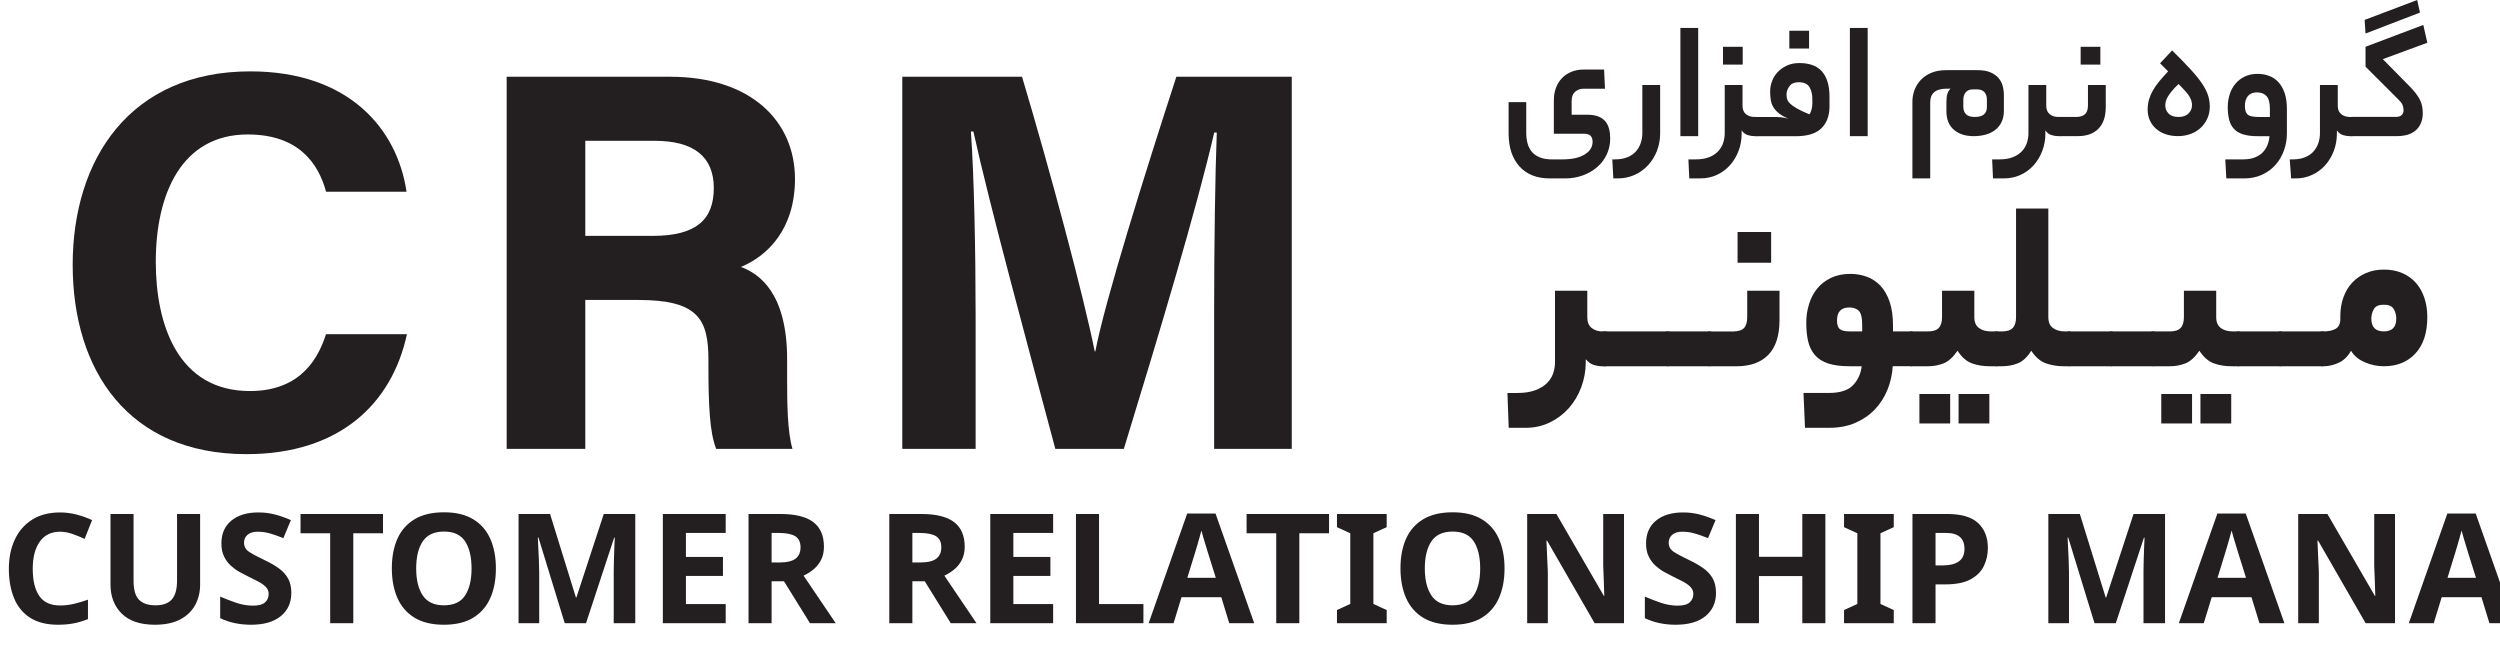
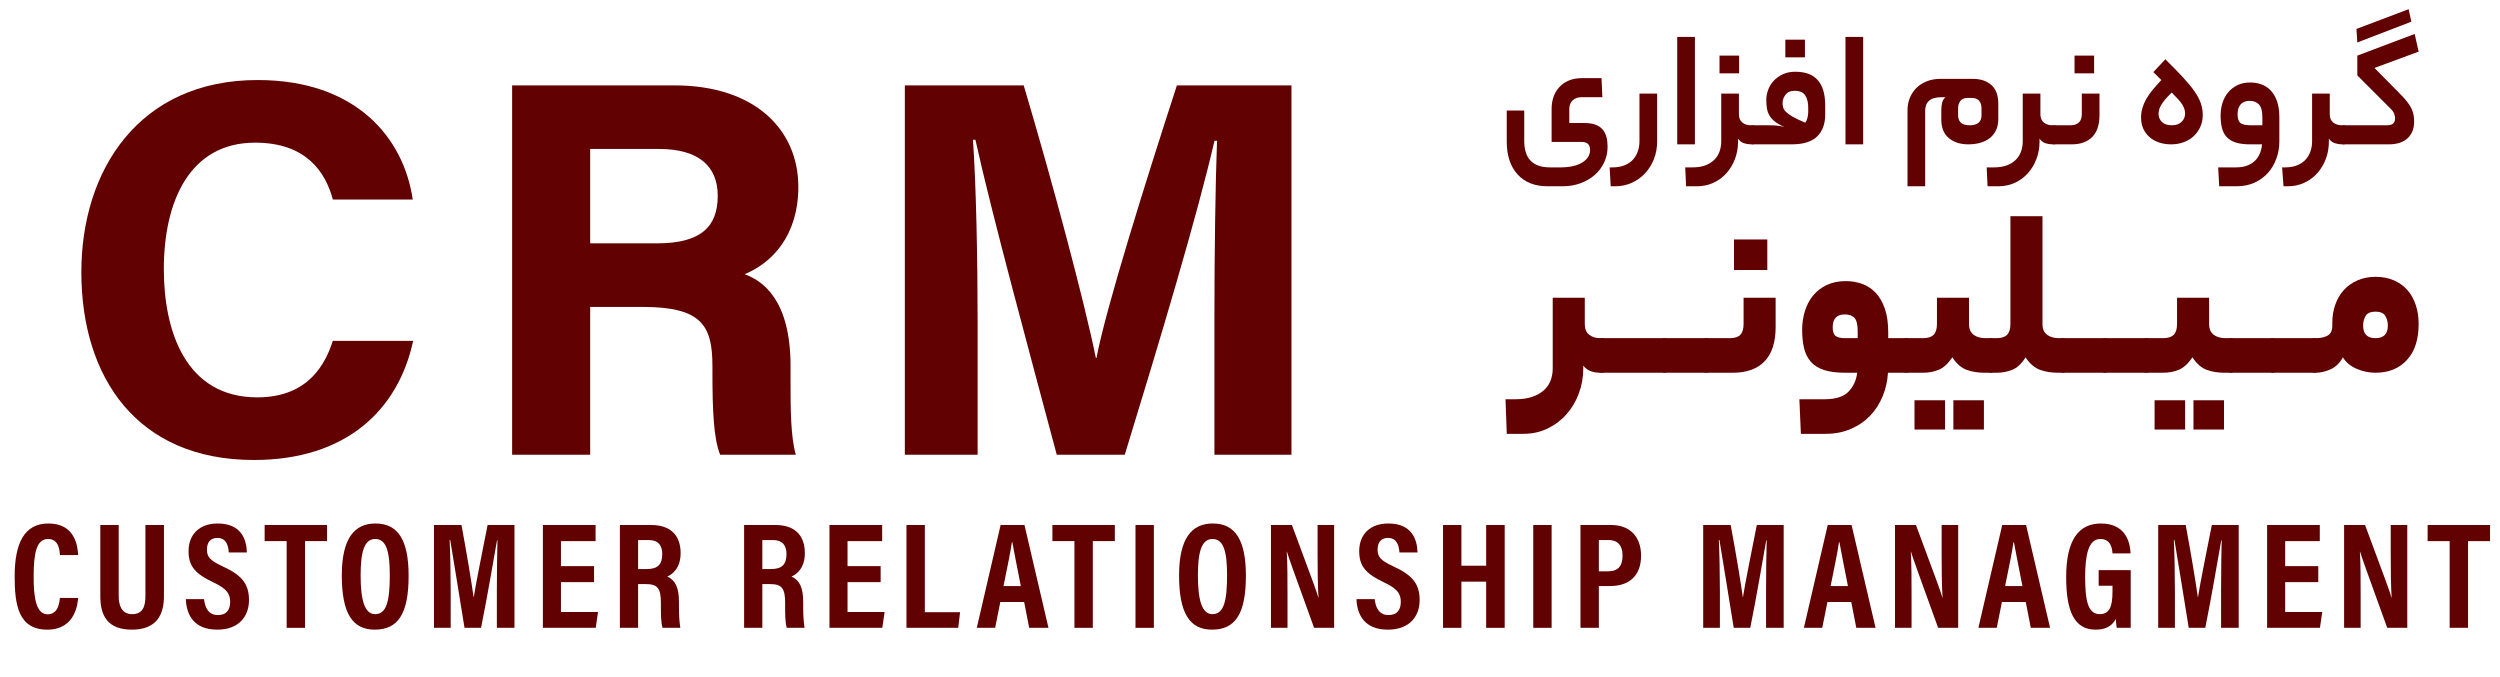
- <svg xmlns="http://www.w3.org/2000/svg" id="Layer_2" data-name="Layer 2" viewBox="0 0 1080 285.68">
+ <svg xmlns="http://www.w3.org/2000/svg" xmlns:xlink="http://www.w3.org/1999/xlink" version="1.1" viewBox="-4.00 393.16 1088.00 294.55">
  <defs>
-     <style>
-       .cls-1, .cls-2 {
-         fill: #231f20;
-       }
- 
-       .cls-2 {
-         font-family: AcuminConcept-CondBold, 'Acumin Variable Concept';
-         font-size: 66.1px;
-         font-variation-settings: 'wght' 700, 'wdth' 67, 'slnt' 0;
-         font-weight: 700;
-       }
-     </style>
+     <clipPath id="clip_1">
+       <path transform="matrix(1,0,0,-1,0,1080)" d="M0 1080H1080V0H0Z" />
+     </clipPath>
+     <path id="font_2_16" d="M.334 .197C.331 .171 .325 .089 .253 .089 .174 .089 .161 .209 .161 .337 .161 .492 .18 .585 .256 .585 .331 .585 .332 .502 .334 .479H.454C.451 .533 .437 .687 .258 .687 .1 .687 .036 .558 .036 .339 .036 .157 .058-.012 .251-.012 .438-.012 .451 .163 .454 .197H.334Z" />
+     <path id="font_2_15" d="M.053 .677V.208C.053 .081 .1-.012 .261-.012 .424-.012 .472 .087 .472 .208V.677H.35V.21C.35 .145 .335 .09 .263 .09 .188 .09 .174 .156 .174 .211V.677H.053Z" />
+     <path id="font_2_14" d="M.022 .189C.026 .088 .073-.012 .229-.012 .372-.012 .438 .076 .438 .183 .438 .296 .383 .35 .262 .406 .183 .443 .161 .466 .161 .515 .161 .561 .182 .592 .23 .592 .292 .592 .302 .535 .305 .496H.424C.422 .584 .385 .687 .232 .687 .11 .687 .04 .613 .04 .505 .04 .404 .086 .355 .202 .3 .287 .26 .314 .227 .314 .172 .314 .121 .292 .084 .233 .084 .171 .084 .148 .133 .142 .189H.022Z" />
+     <path id="font_2_13" d="M.15 .571V0H.271V.571H.416V.677H.005V.571H.15Z" />
+     <path id="font_2_12" d="M.258 .687C.119 .687 .036 .589 .036 .345 .036 .094 .107-.012 .253-.012 .409-.012 .476 .096 .476 .343 .476 .578 .406 .687 .258 .687M.256 .585C.329 .585 .352 .503 .352 .346 .352 .178 .331 .09 .256 .09 .185 .09 .16 .185 .16 .346 .16 .497 .183 .585 .256 .585Z" />
+     <path id="font_2_11" d="M.475 0H.591V.677H.414C.379 .498 .337 .294 .323 .202H.322C.308 .301 .277 .49 .242 .677H.061V0H.171V.24C.171 .357 .168 .499 .164 .578H.168C.19 .447 .229 .204 .262 0H.371C.415 .219 .453 .447 .476 .576H.479C.477 .499 .475 .367 .475 .252V0Z" />
+     <path id="font_2_10" d="M.396 .406H.178V.571H.406V.677H.059V0H.407L.422 .104H.178V.301H.396V.406Z" />
+     <path id="font_2_9" d="M.231 .288C.308 .288 .329 .258 .329 .167V.143C.329 .085 .33 .031 .34 0H.457C.452 .036 .448 .065 .448 .142V.169C.448 .269 .423 .313 .371 .338 .406 .352 .459 .394 .459 .492 .459 .612 .389 .677 .266 .677H.059V0H.179V.288H.231M.179 .387V.578H.248C.31 .578 .338 .545 .338 .486 .338 .418 .309 .387 .236 .387H.179Z" />
+     <path id="font_2_8" d="" />
+     <path id="font_2_7" d="M.059 0H.4L.412 .103H.18V.677H.059V0Z" />
+     <path id="font_2_6" d="M.317 .17 .35 0H.477L.319 .677H.162C.162 .677 .005 0 .005-0H.126L.16 .17H.317M.181 .275C.206 .4 .228 .502 .236 .564H.239C.25 .5 .27 .405 .295 .275H.181Z" />
+     <path id="font_2_5" d="M.059 .677V0H.18V.677H.059Z" />
+     <path id="font_2_4" d="M.168 0V.197C.168 .319 .168 .418 .163 .502H.164C.173 .471 .198 .399 .343 0H.475V.677H.366V.49C.366 .379 .367 .279 .372 .198H.371C.363 .231 .336 .303 .197 .677H.059V0H.168Z" />
+     <path id="font_2_3" d="M.059 0H.18V.304H.343V0H.465V.677H.343V.409H.18V.677H.059V0Z" />
+     <path id="font_2_2" d="M.059 0H.18V.275H.253C.382 .275 .458 .345 .458 .475 .458 .61 .374 .677 .262 .677H.059V0M.18 .578H.246C.301 .578 .336 .545 .336 .477 .336 .406 .307 .372 .239 .372H.18V.578Z" />
+     <path id="font_2_1" d="M.461 .38H.25V.277H.341V.239C.341 .139 .321 .09 .257 .09 .18 .09 .161 .177 .161 .334 .161 .481 .183 .585 .261 .585 .333 .585 .339 .517 .341 .49H.46C.458 .53 .448 .687 .265 .687 .12 .687 .036 .581 .036 .334 .036 .114 .087-.012 .229-.012 .286-.012 .333 .004 .363 .058 .364 .036 .366 .021 .369 0H.461C.461 0 .461 .38 .461 .38Z" />
+     <clipPath id="clip_3">
+       <path transform="matrix(1,0,0,-1,0,1080)" d="M0 1080H1080V0H0Z" />
+     </clipPath>
  </defs>
-   <g id="Layer_1-2" data-name="Layer 1">
-     <g>
-       <text class="cls-2" transform="translate(0 269.23)">
-         <tspan x="0" y="0">CUSTOMER RELATIONSHIP MANAGMENT</tspan>
-       </text>
-       <g>
-         <path class="cls-1" d="M675.03,68.85c4.07,0,7.25-.7,9.54-2.11,2.29-1.41,3.43-3.24,3.43-5.5,0-1.06-.28-1.9-.83-2.53-.55-.63-1.53-.94-2.94-.94h-12.97v-14.4c0-1.96.3-3.76.9-5.39.6-1.63,1.47-3.04,2.6-4.22,1.13-1.18,2.5-2.1,4.11-2.75,1.61-.65,3.42-.98,5.43-.98h8.67l.38,8.29h-9.2c-1.46,0-2.69.44-3.69,1.32-1.01.88-1.51,2.2-1.51,3.96v5.96h6.64c1.96,0,3.58.25,4.86.75,1.28.5,2.3,1.21,3.05,2.11.75.9,1.29,1.99,1.62,3.24.33,1.26.49,2.67.49,4.22,0,2.41-.49,4.68-1.47,6.79-.98,2.11-2.35,3.93-4.11,5.47-1.76,1.53-3.83,2.74-6.22,3.62-2.39.88-4.97,1.32-7.73,1.32h-6.56c-5.63,0-10-1.74-13.12-5.2-3.12-3.47-4.68-8.22-4.68-14.25v-13.5h7.62v13.2c0,1.76.2,3.34.6,4.75.4,1.41,1.04,2.61,1.92,3.62.88,1.01,2.04,1.78,3.47,2.34,1.43.55,3.18.83,5.24.83h4.45Z" />
-         <path class="cls-1" d="M696.52,68.85h1.13c2.11,0,3.92-.31,5.43-.94,1.51-.63,2.73-1.47,3.66-2.53.93-1.06,1.62-2.26,2.07-3.62s.68-2.74.68-4.15v-20.89h7.69v20.89c0,2.72-.47,5.25-1.4,7.62-.93,2.36-2.21,4.42-3.85,6.18-1.63,1.76-3.57,3.14-5.81,4.15-2.24,1.01-4.64,1.51-7.2,1.51h-1.96l-.45-8.22Z" />
-         <path class="cls-1" d="M725.93,12.07h7.69v46.75h-7.69V12.07Z" />
-         <path class="cls-1" d="M752.4,57.61c0,2.72-.45,5.25-1.36,7.62-.9,2.36-2.15,4.42-3.73,6.18-1.58,1.76-3.47,3.14-5.66,4.15s-4.56,1.51-7.13,1.51h-4.75l-.38-8.22h3.17c2.26,0,4.19-.31,5.77-.94,1.58-.63,2.88-1.47,3.88-2.53,1-1.06,1.73-2.26,2.19-3.62.45-1.36.68-2.74.68-4.15v-20.89h7.69v8.97c0,1.61.49,2.81,1.47,3.62.98.81,2.22,1.21,3.73,1.21h.83c1.11,0,1.66,1.33,1.66,4,0,2.86-.55,4.3-1.66,4.3h-.83c-1.01,0-2.01-.16-3.02-.49s-1.86-.99-2.56-2v1.28ZM752.85,27.9h-8.52v-7.69h8.52v7.69Z" />
-         <path class="cls-1" d="M765.6,50.52c.8,0,1.51.01,2.11.04.6.03,1.17.06,1.7.11s1.04.13,1.55.23c.5.1,1.06.22,1.66.38-1.76-.75-3.16-1.55-4.19-2.37-1.03-.83-1.82-1.72-2.38-2.68-.55-.95-.92-2-1.09-3.13-.18-1.13-.26-2.38-.26-3.73s.26-2.76.79-4.22,1.32-2.76,2.38-3.92c1.06-1.15,2.37-2.11,3.96-2.86,1.58-.75,3.41-1.13,5.47-1.13s3.73.25,5.32.76c1.58.5,2.95,1.33,4.11,2.49,1.16,1.16,2.05,2.68,2.68,4.56s.94,4.21.94,6.98v3.85c0,4.07-1.17,7.25-3.51,9.54-2.34,2.29-6.02,3.43-11.05,3.43h-16.97c-.65,0-1.09-.34-1.32-1.02-.23-.68-.34-1.67-.34-2.98,0-1.46.11-2.54.34-3.24.23-.7.67-1.06,1.32-1.06h6.79ZM776.98,35.52c-1.76,0-3.07.57-3.92,1.7-.86,1.13-1.28,2.33-1.28,3.58,0,.71.09,1.37.26,2,.18.63.59,1.27,1.24,1.92.65.65,1.63,1.36,2.94,2.11,1.31.76,3.12,1.61,5.43,2.56.4-.5.72-1.19.94-2.07.23-.88.34-1.75.34-2.6v-1.96c0-2.11-.43-3.85-1.28-5.2-.86-1.36-2.41-2.04-4.68-2.04ZM781.51,20.96h-8.52v-7.69h8.52v7.69Z" />
-         <path class="cls-1" d="M799.15,12.07h7.69v46.75h-7.69V12.07Z" />
-         <path class="cls-1" d="M852.61,58.82c-3.52,0-6.36-.92-8.52-2.75-2.16-1.83-3.24-4.51-3.24-8.03v-3.85c0-1.41.12-2.59.38-3.54.25-.95.73-1.73,1.43-2.34h-1.73c-2.41,0-4.2.5-5.35,1.51-1.16,1.01-1.73,2.46-1.73,4.37v32.88h-7.69v-33.18c0-1.76.31-3.46.94-5.09.63-1.63,1.55-3.08,2.75-4.34,1.21-1.26,2.71-2.26,4.53-3.02,1.81-.75,3.92-1.13,6.33-1.13h13.65c2.11,0,3.88.29,5.32.87,1.43.58,2.6,1.36,3.51,2.34.9.98,1.55,2.12,1.92,3.43s.57,2.69.57,4.15v6.64c0,1.96-.34,3.63-1.02,5.01-.68,1.38-1.61,2.53-2.79,3.43-1.18.9-2.56,1.57-4.15,2-1.58.43-3.28.64-5.09.64ZM853.22,50.52c1.76,0,3.05-.38,3.88-1.13.83-.75,1.24-1.78,1.24-3.09v-3.24c0-1.31-.34-2.37-1.02-3.2-.68-.83-1.8-1.25-3.36-1.25h-1.58c-1.46,0-2.53.43-3.2,1.28-.68.86-1.02,1.94-1.02,3.24v3.02c0,1.36.39,2.43,1.17,3.21.78.78,2.07,1.17,3.88,1.17Z" />
-         <path class="cls-1" d="M883.61,57.61c0,2.72-.45,5.25-1.36,7.62-.9,2.36-2.15,4.42-3.73,6.18-1.58,1.76-3.47,3.14-5.66,4.15s-4.56,1.51-7.13,1.51h-4.75l-.38-8.22h3.17c2.26,0,4.19-.31,5.77-.94,1.58-.63,2.88-1.47,3.88-2.53,1-1.06,1.73-2.26,2.19-3.62.45-1.36.68-2.74.68-4.15v-20.89h7.69v8.97c0,1.61.49,2.81,1.47,3.62.98.81,2.22,1.21,3.73,1.21h.83c1.11,0,1.66,1.33,1.66,4,0,2.86-.55,4.3-1.66,4.3h-.83c-1.01,0-2.01-.16-3.02-.49s-1.86-.99-2.56-2v1.28Z" />
-         <path class="cls-1" d="M896.95,50.52c3.37,0,5.05-1.63,5.05-4.9v-8.9h7.69v9.43c0,4.17-1.06,7.33-3.17,9.46-2.11,2.14-5.08,3.2-8.9,3.2h-7.62c-.65,0-1.09-.34-1.32-1.02-.23-.68-.34-1.67-.34-2.98,0-1.46.11-2.54.34-3.24.23-.7.67-1.06,1.32-1.06h6.94ZM907.36,27.9h-8.52v-7.69h8.52v7.69Z" />
-         <path class="cls-1" d="M927.79,47.2c0-1.46.19-2.84.57-4.15.38-1.31.93-2.61,1.66-3.92.73-1.31,1.65-2.63,2.75-3.96,1.11-1.33,2.39-2.78,3.85-4.34l-3.47-3.47,5.2-5.58c3.12,3.07,5.72,5.73,7.8,7.99,2.09,2.26,3.76,4.31,5.01,6.14,1.26,1.84,2.15,3.56,2.68,5.17.53,1.61.79,3.27.79,4.98,0,1.86-.35,3.57-1.06,5.13-.71,1.56-1.66,2.9-2.87,4.03-1.21,1.13-2.65,2.01-4.34,2.64-1.69.63-3.51.94-5.47.94s-3.75-.28-5.35-.83c-1.61-.55-2.99-1.34-4.15-2.37s-2.05-2.25-2.68-3.66c-.63-1.41-.94-2.99-.94-4.75ZM946.95,45.47c0-.6-.08-1.19-.23-1.77-.15-.58-.43-1.22-.83-1.92-.4-.7-.99-1.5-1.77-2.37-.78-.88-1.77-1.92-2.98-3.13-1.26,1.2-2.26,2.27-3.02,3.2-.75.93-1.33,1.76-1.73,2.49-.4.73-.67,1.38-.79,1.96-.13.58-.19,1.14-.19,1.7,0,1.31.48,2.45,1.43,3.43.95.98,2.39,1.47,4.3,1.47s3.29-.5,4.3-1.51c1.01-1,1.51-2.19,1.51-3.54Z" />
-         <path class="cls-1" d="M969.04,68.85c1.91,0,3.56-.26,4.94-.79,1.38-.53,2.53-1.25,3.43-2.15s1.61-1.97,2.11-3.2c.5-1.23.8-2.53.9-3.88h-5.13c-2.61,0-4.75-.28-6.41-.83-1.66-.55-2.97-1.37-3.92-2.45-.96-1.08-1.62-2.4-2-3.96-.38-1.56-.57-3.32-.57-5.28s.28-3.81.83-5.54c.55-1.74,1.37-3.25,2.45-4.56,1.08-1.31,2.42-2.35,4.03-3.13,1.61-.78,3.47-1.17,5.58-1.17,1.71,0,3.33.28,4.86.83,1.53.55,2.88,1.43,4.03,2.64,1.16,1.21,2.07,2.77,2.75,4.68.68,1.91,1.02,4.25,1.02,7.01v10.56c0,2.56-.43,5.03-1.28,7.39-.86,2.36-2.07,4.44-3.66,6.22-1.58,1.78-3.53,3.2-5.84,4.26-2.31,1.06-4.9,1.58-7.77,1.58h-7.62l-.45-8.22h7.69ZM969.8,45.77c0,1.76.39,2.99,1.17,3.7.78.71,2.32,1.06,4.64,1.06h4.98v-3.54c0-2.61-.49-4.45-1.47-5.5s-2.35-1.58-4.11-1.58c-1.66,0-2.94.5-3.85,1.51s-1.36,2.46-1.36,4.37Z" />
-         <path class="cls-1" d="M1009.91,45.7c0,1.61.5,2.81,1.51,3.62,1.01.81,2.26,1.21,3.77,1.21h.83c1.11,0,1.66,1.33,1.66,4,0,2.86-.55,4.3-1.66,4.3h-.83c-1.01,0-2.02-.16-3.05-.49s-1.9-.99-2.6-2v1.28c0,2.72-.45,5.25-1.36,7.62-.9,2.36-2.15,4.42-3.73,6.18-1.58,1.76-3.47,3.14-5.66,4.15s-4.56,1.51-7.13,1.51h-1.89l-.6-8.22h1.21c2.11,0,3.92-.31,5.43-.94,1.51-.63,2.73-1.47,3.66-2.53.93-1.06,1.62-2.26,2.07-3.62s.68-2.74.68-4.15v-20.89h7.69v8.97Z" />
-         <path class="cls-1" d="M1034.72,50.52c1.36,0,2.3-.28,2.83-.83s.79-1.23.79-2.04c0-.76-.14-1.5-.41-2.23-.28-.73-.87-1.52-1.77-2.37l-14.25-14.25v-8.6l24.96-9.43,1.73,7.69-19.23,7.09,11.08,11.24c1.26,1.26,2.29,2.4,3.09,3.43.8,1.03,1.43,2.01,1.89,2.94.45.93.77,1.86.94,2.79.18.93.26,1.9.26,2.9,0,1.76-.29,3.27-.87,4.52-.58,1.26-1.36,2.29-2.34,3.09-.98.81-2.14,1.39-3.47,1.77-1.33.38-2.78.57-4.34.57h-19.61c-.65,0-1.09-.34-1.32-1.02-.23-.68-.34-1.67-.34-2.98,0-1.46.11-2.54.34-3.24.23-.7.67-1.06,1.32-1.06h18.7ZM1021.52,8.6l22.7-8.6,1.21,5.43-23.53,9.05-.38-5.88Z" />
-         <path class="cls-1" d="M685.04,156.46c0,3.74-.64,7.32-1.92,10.77-1.28,3.44-3.08,6.47-5.38,9.07-2.31,2.6-5.05,4.67-8.24,6.21-3.19,1.54-6.68,2.31-10.49,2.31h-7.25l-.55-15.05h4.18c3.08,0,5.66-.38,7.75-1.15,2.09-.77,3.77-1.78,5.05-3.02,1.28-1.25,2.2-2.66,2.75-4.23s.82-3.2.82-4.89v-30.87h13.95v11.43c0,2.12.64,3.68,1.92,4.67,1.28.99,2.84,1.48,4.67,1.48h1.21c1.61,0,2.42,2.42,2.42,7.25,0,5.2-.81,7.8-2.42,7.8h-1.21c-1.25,0-2.51-.2-3.79-.6-1.28-.4-2.44-1.23-3.46-2.47v1.32Z" />
-         <path class="cls-1" d="M720.42,143.17c.95,0,1.59.59,1.92,1.76.33,1.17.49,3,.49,5.49,0,2.71-.17,4.69-.49,5.93-.33,1.25-.97,1.87-1.92,1.87h-27.49c-.95,0-1.59-.6-1.92-1.81-.33-1.21-.49-3.02-.49-5.44,0-2.78.17-4.78.49-5.99.33-1.21.97-1.81,1.92-1.81h27.49Z" />
-         <path class="cls-1" d="M738.54,143.17c.95,0,1.59.59,1.92,1.76.33,1.17.49,3,.49,5.49,0,2.71-.17,4.69-.49,5.93-.33,1.25-.97,1.87-1.92,1.87h-18.13c-.95,0-1.59-.6-1.92-1.81-.33-1.21-.49-3.02-.49-5.44,0-2.78.17-4.78.49-5.99.33-1.21.97-1.81,1.92-1.81h18.13Z" />
-         <path class="cls-1" d="M748.87,143.17c2.12,0,3.64-.49,4.56-1.48.92-.99,1.37-2.54,1.37-4.67v-11.43h13.95v12.64c0,6.67-1.59,11.67-4.78,15s-7.82,5-13.9,5h-11.54c-.95,0-1.59-.6-1.92-1.81-.33-1.21-.49-3.02-.49-5.44,0-2.78.17-4.78.49-5.99.33-1.21.97-1.81,1.92-1.81h10.33ZM765.13,113.5h-14.5v-13.29h14.5v13.29Z" />
-         <path class="cls-1" d="M789.96,169.76c4.91,0,8.42-1.12,10.55-3.35,2.12-2.24,3.37-4.96,3.74-8.19h-5.16c-3.81,0-6.92-.4-9.34-1.21-2.42-.81-4.32-2.02-5.71-3.63-1.39-1.61-2.36-3.57-2.91-5.88s-.82-4.96-.82-7.97.4-5.59,1.21-8.19c.8-2.6,1.99-4.85,3.57-6.76,1.57-1.9,3.55-3.42,5.93-4.56,2.38-1.13,5.14-1.7,8.3-1.7,2.49,0,4.85.4,7.09,1.21,2.23.81,4.19,2.09,5.88,3.85,1.68,1.76,3.02,4.06,4.01,6.92.99,2.86,1.48,6.34,1.48,10.44v2.42h7.91c1.61,0,2.42,2.42,2.42,7.25,0,5.2-.81,7.8-2.42,7.8h-8.02c-.22,3.59-.99,6.99-2.31,10.22-1.32,3.22-3.13,6.04-5.44,8.46-2.31,2.42-5.11,4.34-8.4,5.77-3.3,1.43-6.96,2.14-10.99,2.14h-10.77l-.66-15.05h10.88ZM793.59,138.44c0,1.76.38,2.99,1.15,3.68.77.7,2.21,1.04,4.34,1.04h5.38v-3.08c0-2.78-.46-4.69-1.37-5.71-.92-1.02-2.33-1.54-4.23-1.54-3.52,0-5.27,1.87-5.27,5.6Z" />
-         <path class="cls-1" d="M832.92,143.17c2.12,0,3.66-.49,4.61-1.48s1.43-2.54,1.43-4.67v-11.43h13.95v11.43c0,2.12.66,3.68,1.98,4.67,1.32.99,3.04,1.48,5.16,1.48h2.42c1.68,0,2.53,2.42,2.53,7.25,0,5.2-.84,7.8-2.53,7.8h-2.97c-2.78,0-5.33-.42-7.64-1.26-2.31-.84-4.38-2.65-6.21-5.44-1.91,2.79-3.9,4.6-5.99,5.44-2.09.84-4.34,1.26-6.76,1.26h-7.25c-.95,0-1.59-.6-1.92-1.81-.33-1.21-.49-3.02-.49-5.44,0-2.78.17-4.78.49-5.99.33-1.21.97-1.81,1.92-1.81h7.25ZM842.48,182.94h-13.3v-12.74h13.3v12.74ZM859.4,182.94h-13.3v-12.74h13.3v12.74Z" />
-         <path class="cls-1" d="M864.89,143.17c2.12,0,3.66-.49,4.61-1.48.95-.99,1.43-2.54,1.43-4.67v-46.92h13.95v46.92c0,2.12.66,3.68,1.98,4.67,1.32.99,3.04,1.48,5.16,1.48h1.87c1.61,0,2.42,2.42,2.42,7.25,0,5.2-.81,7.8-2.42,7.8h-2.42c-2.71,0-5.26-.42-7.64-1.26-2.38-.84-4.49-2.65-6.32-5.44-1.76,2.79-3.7,4.6-5.82,5.44-2.13.84-4.39,1.26-6.81,1.26h-2.42c-.95,0-1.59-.6-1.92-1.81-.33-1.21-.49-3.02-.49-5.44,0-2.78.17-4.78.49-5.99.33-1.21.97-1.81,1.92-1.81h2.42Z" />
-         <path class="cls-1" d="M912.03,143.17c.95,0,1.59.59,1.92,1.76.33,1.17.49,3,.49,5.49,0,2.71-.17,4.69-.49,5.93-.33,1.25-.97,1.87-1.92,1.87h-18.13c-.95,0-1.59-.6-1.92-1.81-.33-1.21-.49-3.02-.49-5.44,0-2.78.17-4.78.49-5.99.33-1.21.97-1.81,1.92-1.81h18.13Z" />
-         <path class="cls-1" d="M930.16,143.17c.95,0,1.59.59,1.92,1.76.33,1.17.49,3,.49,5.49,0,2.71-.17,4.69-.49,5.93-.33,1.25-.97,1.87-1.92,1.87h-18.13c-.95,0-1.59-.6-1.92-1.81-.33-1.21-.49-3.02-.49-5.44,0-2.78.17-4.78.49-5.99.33-1.21.97-1.81,1.92-1.81h18.13Z" />
-         <path class="cls-1" d="M937.41,143.17c2.12,0,3.66-.49,4.61-1.48s1.43-2.54,1.43-4.67v-11.43h13.95v11.43c0,2.12.66,3.68,1.98,4.67,1.32.99,3.04,1.48,5.16,1.48h2.42c1.68,0,2.53,2.42,2.53,7.25,0,5.2-.84,7.8-2.53,7.8h-2.97c-2.78,0-5.33-.42-7.64-1.26-2.31-.84-4.38-2.65-6.21-5.44-1.91,2.79-3.9,4.6-5.99,5.44-2.09.84-4.34,1.26-6.76,1.26h-7.25c-.95,0-1.59-.6-1.92-1.81-.33-1.21-.49-3.02-.49-5.44,0-2.78.17-4.78.49-5.99.33-1.21.97-1.81,1.92-1.81h7.25ZM946.97,182.94h-13.3v-12.74h13.3v12.74ZM963.89,182.94h-13.3v-12.74h13.3v12.74Z" />
-         <path class="cls-1" d="M985.09,143.17c.95,0,1.59.59,1.92,1.76.33,1.17.49,3,.49,5.49,0,2.71-.17,4.69-.49,5.93-.33,1.25-.97,1.87-1.92,1.87h-18.13c-.95,0-1.59-.6-1.92-1.81-.33-1.21-.49-3.02-.49-5.44,0-2.78.17-4.78.49-5.99.33-1.21.97-1.81,1.92-1.81h18.13Z" />
-         <path class="cls-1" d="M1003.22,143.17c.95,0,1.59.59,1.92,1.76.33,1.17.49,3,.49,5.49,0,2.71-.17,4.69-.49,5.93-.33,1.25-.97,1.87-1.92,1.87h-18.13c-.95,0-1.59-.6-1.92-1.81-.33-1.21-.49-3.02-.49-5.44,0-2.78.17-4.78.49-5.99.33-1.21.97-1.81,1.92-1.81h18.13Z" />
-         <path class="cls-1" d="M1003.77,143.17c2.2,0,3.96-.38,5.27-1.15,1.32-.77,1.98-2.22,1.98-4.34v-1.21c0-2.86.44-5.51,1.32-7.97.88-2.45,2.12-4.56,3.74-6.32,1.61-1.76,3.59-3.15,5.93-4.18,2.34-1.02,4.94-1.54,7.8-1.54,3,0,5.68.51,8.02,1.54,2.34,1.03,4.3,2.44,5.88,4.23,1.57,1.79,2.78,3.96,3.63,6.48.84,2.53,1.26,5.29,1.26,8.3,0,6.74-1.7,11.96-5.11,15.66-3.41,3.7-7.97,5.55-13.68,5.55-2.86,0-5.62-.58-8.29-1.76-2.68-1.17-4.63-2.82-5.88-4.94-1.39,2.49-3.19,4.23-5.38,5.22s-4.36,1.48-6.48,1.48h-.55c-.95,0-1.59-.6-1.92-1.81-.33-1.21-.49-3.02-.49-5.44,0-2.78.17-4.78.49-5.99.33-1.21.97-1.81,1.92-1.81h.55ZM1035.19,137.67c0-1.54-.37-2.93-1.1-4.17-.73-1.25-2.16-1.87-4.29-1.87s-3.55.62-4.28,1.87c-.73,1.25-1.1,2.64-1.1,4.17,0,3.66,1.79,5.49,5.38,5.49s5.38-1.83,5.38-5.49Z" />
-         <path class="cls-1" d="M175.8,144.36c-6.46,29.99-29.07,51.83-69.33,51.83-50.97,0-75.07-36.08-75.07-81.8S56.27,30.83,108.14,30.83c42.8,0,63.55,25.13,67.48,52h-34.76c-3.36-12.39-11.98-24.74-33.83-24.74-28.67,0-39.73,25.78-39.73,55.04,0,27.17,9.6,55.8,40.67,55.8,22.68,0,29.84-15.19,32.87-24.57h34.96Z" />
-         <path class="cls-1" d="M252.85,129.57v64.34h-33.97V33.16h70.63c35.05,0,53.92,19.31,53.92,44.13,0,21.57-11.74,33.25-23.36,38.03,7.96,2.94,19.97,11.23,19.97,40v7.94c0,10.81.09,23.12,2.3,30.65h-32.94c-2.83-7-3.36-19.03-3.36-36.09v-2.35c0-17.58-4.44-25.89-30.35-25.89h-22.86ZM252.85,101.9h29.14c19.03,0,26.37-7.24,26.37-20.68s-8.54-20.39-25.54-20.39h-29.97v41.08Z" />
-         <path class="cls-1" d="M524.51,133.61c0-27.43.44-58.18,1.14-76.35h-1.11c-7.55,32.8-23.63,86.35-39.04,136.65h-29.6c-11.72-43.98-28.34-104.98-35.39-137.08h-1.08c1.37,18.86,2.04,51.94,2.04,79.51v57.58h-31.68V33.16h51.73c12.53,42,26.58,94.69,31.41,118.65h.26c3.94-21.13,21.6-77.46,35-118.65h49.85v160.75h-33.53v-60.3Z" />
-       </g>
+   <g>
+     <g clip-path="url(#clip_1)">
+       <use data-text="�" xlink:href="#font_2_16" transform="matrix(66.0954,0,0,-66.0954,1140.001,666.3896)" fill="#231f20" />
+       <use data-text="�" xlink:href="#font_2_15" transform="matrix(66.0954,0,0,-66.0954,1176.155,666.3896)" fill="#231f20" />
+       <use data-text="�" xlink:href="#font_2_14" transform="matrix(66.0954,0,0,-66.0954,1215.415,666.3896)" fill="#231f20" />
+       <use data-text="�" xlink:href="#font_2_13" transform="matrix(66.0954,0,0,-66.0954,1250.842,666.3896)" fill="#231f20" />
+       <use data-text="�" xlink:href="#font_2_12" transform="matrix(66.0954,0,0,-66.0954,1282.37,666.3896)" fill="#231f20" />
+       <use data-text="�" xlink:href="#font_2_11" transform="matrix(66.0954,0,0,-66.0954,1320.838,666.3896)" fill="#231f20" />
+       <use data-text="�" xlink:href="#font_2_10" transform="matrix(66.0954,0,0,-66.0954,1368.36,666.3896)" fill="#231f20" />
+       <use data-text="�" xlink:href="#font_2_9" transform="matrix(66.0954,0,0,-66.0954,1401.871,666.3896)" fill="#231f20" />
+       <use data-text="�" xlink:href="#font_2_8" transform="matrix(66.0954,0,0,-66.0954,1439.016,666.3896)" fill="#231f20" />
+       <use data-text="�" xlink:href="#font_2_9" transform="matrix(66.0954,0,0,-66.0954,1455.937,666.3896)" fill="#231f20" />
+       <use data-text="�" xlink:href="#font_2_10" transform="matrix(66.0954,0,0,-66.0954,1493.082,666.3896)" fill="#231f20" />
+       <use data-text="�" xlink:href="#font_2_7" transform="matrix(66.0954,0,0,-66.0954,1526.593,666.3896)" fill="#231f20" />
+       <use data-text="�" xlink:href="#font_2_6" transform="matrix(66.0954,0,0,-66.0954,1560.764,666.3896)" fill="#231f20" />
+       <use data-text="�" xlink:href="#font_2_13" transform="matrix(66.0954,0,0,-66.0954,1593.679,666.3896)" fill="#231f20" />
+       <use data-text="�" xlink:href="#font_2_5" transform="matrix(66.0954,0,0,-66.0954,1626.264,666.3896)" fill="#231f20" />
+       <use data-text="�" xlink:href="#font_2_12" transform="matrix(66.0954,0,0,-66.0954,1646.754,666.3896)" fill="#231f20" />
+       <use data-text="�" xlink:href="#font_2_4" transform="matrix(66.0954,0,0,-66.0954,1685.222,666.3896)" fill="#231f20" />
+       <use data-text="�" xlink:href="#font_2_14" transform="matrix(66.0954,0,0,-66.0954,1724.879,666.3896)" fill="#231f20" />
+       <use data-text="�" xlink:href="#font_2_3" transform="matrix(66.0954,0,0,-66.0954,1760.108,666.3896)" fill="#231f20" />
+       <use data-text="�" xlink:href="#font_2_5" transform="matrix(66.0954,0,0,-66.0954,1799.368,666.3896)" fill="#231f20" />
+       <use data-text="�" xlink:href="#font_2_2" transform="matrix(66.0954,0,0,-66.0954,1819.924,666.3896)" fill="#231f20" />
+       <use data-text="�" xlink:href="#font_2_8" transform="matrix(66.0954,0,0,-66.0954,1856.276,666.3896)" fill="#231f20" />
+       <use data-text="�" xlink:href="#font_2_11" transform="matrix(66.0954,0,0,-66.0954,1873.197,666.3896)" fill="#231f20" />
+       <use data-text="�" xlink:href="#font_2_6" transform="matrix(66.0954,0,0,-66.0954,1920.719,666.3896)" fill="#231f20" />
+       <use data-text="�" xlink:href="#font_2_4" transform="matrix(66.0954,0,0,-66.0954,1956.807,666.3896)" fill="#231f20" />
+       <use data-text="�" xlink:href="#font_2_6" transform="matrix(66.0954,0,0,-66.0954,1996.663,666.3896)" fill="#231f20" />
+       <use data-text="�" xlink:href="#font_2_1" transform="matrix(66.0954,0,0,-66.0954,2032.817,666.3896)" fill="#231f20" />
+       <use data-text="�" xlink:href="#font_2_11" transform="matrix(66.0954,0,0,-66.0954,2071.219,666.3896)" fill="#231f20" />
+       <use data-text="�" xlink:href="#font_2_10" transform="matrix(66.0954,0,0,-66.0954,2118.742,666.3896)" fill="#231f20" />
+       <use data-text="�" xlink:href="#font_2_4" transform="matrix(66.0954,0,0,-66.0954,2152.252,666.3896)" fill="#231f20" />
+       <use data-text="�" xlink:href="#font_2_13" transform="matrix(66.0954,0,0,-66.0954,2192.174,666.3896)" fill="#231f20" />
+       <use data-text="�" xlink:href="#font_2_16" transform="matrix(66.0954,0,0,-66.0954,.0005,666.3896)" fill="#620101" />
+       <use data-text="�" xlink:href="#font_2_15" transform="matrix(66.0954,0,0,-66.0954,36.15468,666.3896)" fill="#620101" />
+       <use data-text="�" xlink:href="#font_2_14" transform="matrix(66.0954,0,0,-66.0954,75.41535,666.3896)" fill="#620101" />
+       <use data-text="�" xlink:href="#font_2_13" transform="matrix(66.0954,0,0,-66.0954,110.8425,666.3896)" fill="#620101" />
+       <use data-text="�" xlink:href="#font_2_12" transform="matrix(66.0954,0,0,-66.0954,142.37,666.3896)" fill="#620101" />
+       <use data-text="�" xlink:href="#font_2_11" transform="matrix(66.0954,0,0,-66.0954,180.8375,666.3896)" fill="#620101" />
+       <use data-text="�" xlink:href="#font_2_10" transform="matrix(66.0954,0,0,-66.0954,228.3601,666.3896)" fill="#620101" />
+       <use data-text="�" xlink:href="#font_2_9" transform="matrix(66.0954,0,0,-66.0954,261.8705,666.3896)" fill="#620101" />
+       <use data-text="�" xlink:href="#font_2_8" transform="matrix(66.0954,0,0,-66.0954,299.0161,666.3896)" fill="#620101" />
+       <use data-text="�" xlink:href="#font_2_9" transform="matrix(66.0954,0,0,-66.0954,315.9365,666.3896)" fill="#620101" />
+       <use data-text="�" xlink:href="#font_2_10" transform="matrix(66.0954,0,0,-66.0954,353.0822,666.3896)" fill="#620101" />
+       <use data-text="�" xlink:href="#font_2_7" transform="matrix(66.0954,0,0,-66.0954,386.5925,666.3896)" fill="#620101" />
+       <use data-text="�" xlink:href="#font_2_6" transform="matrix(66.0954,0,0,-66.0954,420.7639,666.3896)" fill="#620101" />
+       <use data-text="�" xlink:href="#font_2_13" transform="matrix(66.0954,0,0,-66.0954,453.6794,666.3896)" fill="#620101" />
+       <use data-text="�" xlink:href="#font_2_5" transform="matrix(66.0954,0,0,-66.0954,486.2644,666.3896)" fill="#620101" />
+       <use data-text="�" xlink:href="#font_2_12" transform="matrix(66.0954,0,0,-66.0954,506.754,666.3896)" fill="#620101" />
+       <use data-text="�" xlink:href="#font_2_4" transform="matrix(66.0954,0,0,-66.0954,545.2215,666.3896)" fill="#620101" />
+       <use data-text="�" xlink:href="#font_2_14" transform="matrix(66.0954,0,0,-66.0954,584.8787,666.3896)" fill="#620101" />
+       <use data-text="�" xlink:href="#font_2_3" transform="matrix(66.0954,0,0,-66.0954,620.1076,666.3896)" fill="#620101" />
+       <use data-text="�" xlink:href="#font_2_5" transform="matrix(66.0954,0,0,-66.0954,659.3682,666.3896)" fill="#620101" />
+       <use data-text="�" xlink:href="#font_2_2" transform="matrix(66.0954,0,0,-66.0954,679.9239,666.3896)" fill="#620101" />
+       <use data-text="�" xlink:href="#font_2_8" transform="matrix(66.0954,0,0,-66.0954,716.2764,666.3896)" fill="#620101" />
+       <use data-text="�" xlink:href="#font_2_11" transform="matrix(66.0954,0,0,-66.0954,733.1968,666.3896)" fill="#620101" />
+       <use data-text="�" xlink:href="#font_2_6" transform="matrix(66.0954,0,0,-66.0954,780.7194,666.3896)" fill="#620101" />
+       <use data-text="�" xlink:href="#font_2_4" transform="matrix(66.0954,0,0,-66.0954,816.8075,666.3896)" fill="#620101" />
+       <use data-text="�" xlink:href="#font_2_6" transform="matrix(66.0954,0,0,-66.0954,856.663,666.3896)" fill="#620101" />
+       <use data-text="�" xlink:href="#font_2_1" transform="matrix(66.0954,0,0,-66.0954,892.8172,666.3896)" fill="#620101" />
+       <use data-text="�" xlink:href="#font_2_11" transform="matrix(66.0954,0,0,-66.0954,931.2186,666.3896)" fill="#620101" />
+       <use data-text="�" xlink:href="#font_2_10" transform="matrix(66.0954,0,0,-66.0954,978.7412,666.3896)" fill="#620101" />
+       <use data-text="�" xlink:href="#font_2_4" transform="matrix(66.0954,0,0,-66.0954,1012.252,666.3896)" fill="#620101" />
+       <use data-text="�" xlink:href="#font_2_13" transform="matrix(66.0954,0,0,-66.0954,1052.173,666.3896)" fill="#620101" />
+     </g>
+     <g clip-path="url(#clip_3)">
+       <path transform="matrix(1,0,0,-1,675.0329,466.0063)" d="M0 0C4.072 0 7.25 .703 9.538 2.111 11.826 3.518 12.97 5.352 12.97 7.615 12.97 8.67 12.693 9.513 12.14 10.141 11.587 10.77 10.607 11.084 9.199 11.084H-3.771V25.486C-3.771 27.446-3.469 29.244-2.866 30.879-2.263 32.512-1.396 33.918-.264 35.102 .867 36.281 2.236 37.2 3.845 37.852 5.454 38.505 7.263 38.833 9.275 38.833H17.946L18.324 30.538H9.124C7.665 30.538 6.434 30.098 5.429 29.219 4.422 28.339 3.921 27.02 3.921 25.26V19.303H10.556C12.517 19.303 14.139 19.051 15.42 18.549 16.702 18.046 17.72 17.343 18.474 16.438 19.228 15.533 19.768 14.451 20.095 13.195 20.422 11.938 20.585 10.53 20.585 8.973 20.585 6.559 20.095 4.296 19.115 2.187 18.135 .076 16.764-1.747 15.006-3.281 13.245-4.814 11.171-6.02 8.785-6.9 6.396-7.779 3.819-8.221 1.056-8.221H-5.505C-11.135-8.221-15.509-6.485-18.626-3.018-21.744 .451-23.301 5.203-23.301 11.235V24.733H-15.685V11.537C-15.685 9.776-15.485 8.194-15.082 6.786-14.68 5.379-14.039 4.172-13.159 3.167-12.28 2.162-11.123 1.383-9.69 .829-8.258 .277-6.511 0-4.449 0Z" fill="#620101" />
+       <path transform="matrix(1,0,0,-1,696.5229,466.0063)" d="M0 0H1.131C3.243 0 5.053 .314 6.561 .941 8.069 1.571 9.287 2.412 10.218 3.467 11.148 4.523 11.839 5.73 12.292 7.088 12.744 8.446 12.97 9.829 12.97 11.235V32.123H20.662V11.235C20.662 8.519 20.196 5.982 19.266 3.618 18.335 1.257 17.054-.804 15.421-2.565 13.786-4.324 11.851-5.707 9.615-6.712 7.377-7.717 4.977-8.221 2.414-8.221H.452Z" fill="#620101" />
+       <path transform="matrix(1,0,0,-1,0,1080)" d="M725.932 670.773H733.623V624.022H725.932Z" fill="#620101" />
+       <path transform="matrix(1,0,0,-1,0,1080)" d="M752.851 654.938H744.331V662.63H752.851ZM752.399 625.229C752.399 622.513 751.947 619.975 751.042 617.612 750.137 615.251 748.893 613.19 747.309 611.429 745.726 609.67 743.841 608.287 741.654 607.282 739.467 606.276 737.092 605.773 734.528 605.773H729.778L729.4 613.994H732.567C734.83 613.994 736.752 614.307 738.336 614.935 739.919 615.565 741.213 616.405 742.22 617.461 743.224 618.517 743.953 619.724 744.406 621.081 744.859 622.439 745.084 623.822 745.084 625.229V646.116H752.777V637.142C752.777 635.534 753.267 634.327 754.247 633.523 755.227 632.718 756.472 632.317 757.98 632.317H758.809C759.914 632.317 760.468 630.984 760.468 628.32 760.468 625.455 759.914 624.022 758.809 624.022H757.98C756.973 624.022 755.968 624.185 754.963 624.512 753.957 624.839 753.103 625.504 752.399 626.511Z" fill="#620101" />
+       <path transform="matrix(1,0,0,-1,0,1080)" d="M781.506 661.876H772.985V669.566H781.506ZM776.981 647.323C775.222 647.323 773.915 646.757 773.061 645.626 772.206 644.495 771.778 643.3 771.778 642.045 771.778 641.339 771.866 640.673 772.043 640.045 772.218 639.416 772.633 638.775 773.286 638.124 773.939 637.469 774.919 636.766 776.228 636.012 777.534 635.257 779.344 634.403 781.657 633.448 782.058 633.949 782.373 634.641 782.599 635.52 782.826 636.4 782.939 637.268 782.939 638.124V640.084C782.939 642.196 782.511 643.929 781.657 645.287 780.801 646.643 779.244 647.323 776.981 647.323M765.595 632.317C766.399 632.317 767.103 632.303 767.707 632.28 768.31 632.253 768.876 632.216 769.404 632.165 769.931 632.115 770.446 632.04 770.949 631.939 771.451 631.838 772.005 631.714 772.608 631.563 770.848 632.317 769.453 633.109 768.423 633.938 767.392 634.767 766.601 635.66 766.048 636.615 765.494 637.57 765.129 638.614 764.954 639.743 764.778 640.875 764.691 642.12 764.691 643.476 764.691 644.834 764.954 646.24 765.482 647.699 766.01 649.157 766.802 650.463 767.858 651.621 768.913 652.776 770.233 653.733 771.816 654.486 773.4 655.24 775.222 655.618 777.284 655.618 779.244 655.618 781.015 655.366 782.599 654.862 784.182 654.36 785.552 653.531 786.709 652.375 787.865 651.219 788.757 649.698 789.385 647.813 790.014 645.928 790.329 643.602 790.329 640.838V636.993C790.329 632.919 789.16 629.74 786.822 627.453 784.485 625.165 780.801 624.022 775.776 624.022H758.809C758.156 624.022 757.715 624.361 757.49 625.041 757.263 625.719 757.15 626.711 757.15 628.018 757.15 629.477 757.263 630.556 757.49 631.261 757.715 631.964 758.156 632.317 758.809 632.317Z" fill="#620101" />
+       <path transform="matrix(1,0,0,-1,0,1080)" d="M799.151 670.773H806.842V624.022H799.151Z" fill="#620101" />
+       <path transform="matrix(1,0,0,-1,853.2171,447.6835)" d="M0 0C1.759 0 3.054 .378 3.883 1.131 4.713 1.885 5.127 2.915 5.127 4.223V7.466C5.127 8.771 4.788 9.84 4.109 10.669 3.431 11.5 2.311 11.915 .754 11.915H-.83C-2.289 11.915-3.356 11.487-4.035 10.633-4.713 9.776-5.053 8.698-5.053 7.39V4.374C-5.053 3.016-4.664 1.947-3.884 1.168-3.105 .389-1.81 0 0 0M-.603-8.295C-4.123-8.295-6.964-7.378-9.125-5.542-11.286-3.708-12.367-1.031-12.367 2.489V6.334C-12.367 7.741-12.242 8.922-11.99 9.879-11.739 10.832-11.262 11.613-10.557 12.215H-12.292C-14.704 12.215-16.489 11.714-17.646 10.708-18.802 9.701-19.38 8.244-19.38 6.334V-26.544H-27.072V6.636C-27.072 8.395-26.758 10.092-26.128 11.725-25.501 13.358-24.583 14.805-23.377 16.062-22.17 17.318-20.662 18.325-18.852 19.078-17.042 19.832-14.931 20.21-12.517 20.21H1.131C3.242 20.21 5.014 19.919 6.447 19.342 7.88 18.763 9.048 17.984 9.954 17.004 10.858 16.023 11.5 14.881 11.876 13.573 12.253 12.266 12.442 10.883 12.442 9.426V2.789C12.442 .829 12.103-.843 11.424-2.224 10.745-3.607 9.814-4.75 8.634-5.656 7.452-6.561 6.07-7.227 4.486-7.653 2.903-8.081 1.206-8.295-.603-8.295" fill="#620101" />
+       <path transform="matrix(1,0,0,-1,883.606,454.7712)" d="M0 0C0-2.716-.452-5.253-1.357-7.617-2.262-9.978-3.506-12.039-5.09-13.8-6.673-15.559-8.558-16.942-10.745-17.947-12.932-18.952-15.307-19.456-17.871-19.456H-22.621L-22.999-11.235H-19.832C-17.569-11.235-15.647-10.921-14.063-10.294-12.48-9.664-11.186-8.823-10.179-7.768-9.175-6.712-8.446-5.505-7.992-4.147-7.54-2.789-7.314-1.406-7.314 0V20.888H.378V11.913C.378 10.305 .868 9.098 1.848 8.295 2.828 7.489 4.073 7.088 5.581 7.088H6.41C7.515 7.088 8.069 5.755 8.069 3.092 8.069 .227 7.515-1.207 6.41-1.207H5.581C4.574-1.207 3.569-1.044 2.564-.717 1.558-.389 .704 .275 0 1.282Z" fill="#620101" />
+       <path transform="matrix(1,0,0,-1,0,1080)" d="M907.359 654.938H898.838V662.63H907.359ZM896.953 632.317C900.32 632.317 902.005 633.949 902.005 637.217V646.116H909.697V636.69C909.697 632.516 908.641 629.362 906.529 627.226 904.418 625.089 901.451 624.022 897.631 624.022H890.016C889.363 624.022 888.922 624.361 888.697 625.041 888.47 625.719 888.357 626.711 888.357 628.018 888.357 629.477 888.47 630.556 888.697 631.261 888.922 631.964 889.363 632.317 890.016 632.317Z" fill="#620101" />
+       <path transform="matrix(1,0,0,-1,946.9476,442.6316)" d="M0 0C0 .604-.076 1.193-.227 1.772-.378 2.35-.655 2.991-1.056 3.696-1.459 4.399-2.049 5.191-2.828 6.071-3.608 6.95-4.601 7.994-5.806 9.199-7.064 7.994-8.069 6.925-8.823 5.995-9.577 5.064-10.155 4.234-10.557 3.506-10.96 2.778-11.224 2.123-11.349 1.546-11.475 .969-11.537 .403-11.537-.151-11.537-1.459-11.061-2.602-10.105-3.582-9.151-4.562-7.717-5.052-5.806-5.052-3.948-5.052-2.514-4.55-1.509-3.543-.504-2.539 0-1.356 0 0M-19.154-1.734C-19.154-.277-18.965 1.106-18.588 2.414-18.211 3.719-17.658 5.027-16.929 6.334-16.201 7.642-15.284 8.961-14.177 10.294-13.071 11.624-11.79 13.071-10.331 14.629L-13.8 18.098-8.597 23.679C-5.48 20.611-2.879 17.947-.792 15.685 1.293 13.422 2.965 11.375 4.222 9.54 5.478 7.704 6.371 5.982 6.899 4.374 7.427 2.764 7.691 1.106 7.691-.602 7.691-2.464 7.339-4.172 6.635-5.73 5.93-7.289 4.976-8.634 3.77-9.765 2.564-10.896 1.118-11.776-.566-12.403-2.251-13.033-4.073-13.346-6.033-13.346-7.993-13.346-9.778-13.071-11.387-12.517-12.996-11.965-14.378-11.173-15.534-10.143-16.691-9.112-17.583-7.892-18.211-6.485-18.84-5.077-19.154-3.494-19.154-1.734" fill="#620101" />
+       <path transform="matrix(1,0,0,-1,969.7954,442.9318)" d="M0 0C0-1.761 .388-2.993 1.169-3.696 1.948-4.401 3.494-4.752 5.806-4.752H10.783V-1.207C10.783 1.406 10.293 3.241 9.313 4.296 8.332 5.352 6.962 5.881 5.203 5.881 3.544 5.881 2.262 5.377 1.357 4.372 .452 3.367 0 1.908 0 0M-.755-23.074C1.155-23.074 2.802-22.811 4.185-22.284 5.567-21.755 6.711-21.039 7.616-20.134 8.52-19.229 9.224-18.16 9.727-16.93 10.229-15.698 10.531-14.404 10.632-13.046H5.504C2.89-13.046 .754-12.771-.905-12.217-2.564-11.665-3.872-10.848-4.826-9.767-5.782-8.686-6.448-7.367-6.824-5.807-7.201-4.25-7.39-2.489-7.39-.529-7.39 1.432-7.114 3.279-6.561 5.013-6.008 6.749-5.191 8.267-4.109 9.575-3.03 10.883-1.685 11.925-.076 12.705 1.532 13.484 3.393 13.873 5.504 13.873 7.213 13.873 8.834 13.596 10.368 13.044 11.901 12.49 13.246 11.611 14.402 10.406 15.559 9.199 16.476 7.64 17.155 5.73 17.834 3.818 18.173 1.482 18.173-1.282V-11.839C18.173-14.404 17.745-16.866 16.89-19.229 16.035-21.593 14.817-23.665 13.233-25.451 11.65-27.235 9.701-28.655 7.39-29.711 5.077-30.767 2.488-31.295-.378-31.295H-7.993L-8.446-23.074Z" fill="#620101" />
+       <path transform="matrix(1,0,0,-1,1009.912,442.8582)" d="M0 0C0-1.608 .502-2.815 1.508-3.618 2.513-4.424 3.771-4.825 5.279-4.825H6.108C7.213-4.825 7.767-6.158 7.767-8.821 7.767-11.686 7.213-13.12 6.108-13.12H5.279C4.272-13.12 3.254-12.957 2.224-12.63 1.193-12.302 .326-11.638-.378-10.631V-11.913C-.378-14.629-.83-17.166-1.735-19.53-2.639-21.891-3.884-23.952-5.467-25.713-7.051-27.472-8.936-28.855-11.123-29.86-13.31-30.865-15.685-31.369-18.248-31.369H-20.134L-20.737-23.148H-19.531C-17.419-23.148-15.609-22.834-14.101-22.207-12.593-21.577-11.375-20.736-10.444-19.681-9.514-18.625-8.822-17.418-8.37-16.06-7.918-14.702-7.692-13.319-7.692-11.913V8.974H0Z" fill="#620101" />
+       <path transform="matrix(1,0,0,-1,1021.524,405.7573)" d="M0 0 22.698 8.597 23.905 3.167 .378-5.881ZM13.196-41.926C14.554-41.926 15.497-41.651 16.025-41.097 16.552-40.543 16.816-39.865 16.816-39.061 16.816-38.306 16.677-37.566 16.401-36.836 16.124-36.107 15.534-35.317 14.629-34.461L.378-20.21V-11.613L25.337-2.187 27.072-9.879 7.842-16.967 18.927-28.202C20.183-29.459 21.214-30.604 22.019-31.633 22.823-32.665 23.452-33.645 23.905-34.573 24.357-35.505 24.67-36.435 24.847-37.364 25.022-38.294 25.11-39.263 25.11-40.268 25.11-42.027 24.821-43.536 24.244-44.791 23.665-46.048 22.887-47.079 21.906-47.883 20.925-48.688 19.769-49.277 18.437-49.655 17.104-50.033 15.659-50.221 14.101-50.221H-5.504C-6.157-50.221-6.598-49.882-6.823-49.202-7.05-48.524-7.163-47.532-7.163-46.225-7.163-44.766-7.05-43.687-6.823-42.982-6.598-42.279-6.157-41.926-5.504-41.926Z" fill="#620101" />
+       <path transform="matrix(1,0,0,-1,685.0376,553.6196)" d="M0 0C0-3.736-.643-7.323-1.923-10.767-3.205-14.209-5-17.232-7.307-19.833-9.613-22.431-12.361-24.501-15.547-26.041-18.733-27.579-22.23-28.347-26.039-28.347H-33.291L-33.84-13.296H-29.665C-26.589-13.296-24.007-12.911-21.92-12.141-19.832-11.373-18.147-10.366-16.865-9.12-15.585-7.875-14.668-6.465-14.119-4.889-13.57-3.314-13.295-1.687-13.295 0V30.873H.659V19.446C.659 17.321 1.299 15.766 2.581 14.777 3.863 13.788 5.419 13.294 7.251 13.294H8.459C10.07 13.294 10.877 10.877 10.877 6.042 10.877 .839 10.07-1.759 8.459-1.759H7.251C6.004-1.759 4.741-1.559 3.461-1.155 2.179-.753 1.025 .071 0 1.317Z" fill="#620101" />
+       <path transform="matrix(1,0,0,-1,720.4154,540.3256)" d="M0 0C.951 0 1.593-.587 1.923-1.759 2.252-2.931 2.417-4.763 2.417-7.252 2.417-9.964 2.252-11.941 1.923-13.185 1.593-14.432 .951-15.053 0-15.053H-27.49C-28.441-15.053-29.083-14.449-29.413-13.239-29.742-12.032-29.908-10.218-29.908-7.801-29.908-5.018-29.742-3.021-29.413-1.814-29.083-.606-28.441 0-27.49 0Z" fill="#620101" />
+       <path transform="matrix(1,0,0,-1,738.5439,540.3256)" d="M0 0C.951 0 1.593-.587 1.923-1.759 2.252-2.931 2.417-4.763 2.417-7.252 2.417-9.964 2.252-11.941 1.923-13.185 1.593-14.432 .951-15.053 0-15.053H-18.129C-19.079-15.053-19.721-14.449-20.051-13.239-20.381-12.032-20.546-10.218-20.546-7.801-20.546-5.018-20.381-3.021-20.051-1.814-19.721-.606-19.079 0-18.129 0Z" fill="#620101" />
+       <path transform="matrix(1,0,0,-1,0,1080)" d="M765.132 569.338H750.629V582.632H765.132ZM748.872 539.674C750.995 539.674 752.514 540.169 753.432 541.158 754.347 542.146 754.804 543.701 754.804 545.826V557.254H768.758V544.618C768.758 537.951 767.165 532.953 763.979 529.62 760.793 526.288 756.159 524.622 750.08 524.622H738.544C737.593 524.622 736.951 525.225 736.621 526.435 736.292 527.643 736.127 529.456 736.127 531.873 736.127 534.657 736.292 536.653 736.621 537.861 736.951 539.068 737.593 539.674 738.544 539.674Z" fill="#620101" />
+       <path transform="matrix(1,0,0,-1,793.5892,535.6025)" d="M0 0C0-1.757 .384-2.985 1.154-3.68 1.923-4.376 3.368-4.723 5.493-4.723H10.877V-1.647C10.877 1.136 10.418 3.04 9.504 4.067 8.587 5.091 7.177 5.605 5.273 5.605 1.758 5.605 0 3.736 0 0M-3.626-31.313C1.28-31.313 4.797-30.194 6.922-27.962 9.045-25.725 10.29-22.999 10.657-19.776H5.493C1.684-19.776-1.429-19.374-3.846-18.568-6.263-17.763-8.168-16.553-9.559-14.941-10.951-13.332-11.921-11.371-12.47-9.063-13.019-6.755-13.294-4.102-13.294-1.098-13.294 1.759-12.892 4.487-12.085 7.088-11.281 9.686-10.091 11.939-8.515 13.845-6.94 15.747-4.963 17.268-2.582 18.404-.203 19.538 2.562 20.106 5.713 20.106 8.203 20.106 10.564 19.704 12.8 18.899 15.033 18.091 16.991 16.812 18.678 15.053 20.362 13.294 21.699 10.988 22.688 8.131 23.676 5.274 24.171 1.795 24.171-2.306V-4.723H32.082C33.692-4.723 34.499-7.14 34.499-11.975 34.499-17.178 33.692-19.776 32.082-19.776H24.061C23.841-23.363 23.073-26.769 21.755-29.994 20.435-33.215 18.623-36.036 16.315-38.454 14.008-40.871 11.207-42.794 7.91-44.222 4.615-45.651 .951-46.364-3.077-46.364H-13.844L-14.503-31.313Z" fill="#620101" />
+       <path transform="matrix(1,0,0,-1,0,1080)" d="M859.401 499.902H846.106V512.647H859.401ZM842.481 499.902H829.186V512.647H842.481ZM832.922 539.674C835.045 539.674 836.584 540.169 837.536 541.158 838.488 542.146 838.964 543.701 838.964 545.826V557.254H852.918V545.826C852.918 543.701 853.577 542.146 854.895 541.158 856.215 540.169 857.934 539.674 860.059 539.674H862.477C864.161 539.674 865.003 537.257 865.003 532.423 865.003 527.22 864.161 524.622 862.477 524.622H859.51C856.726 524.622 854.181 525.042 851.874 525.886 849.566 526.725 847.496 528.539 845.667 531.324 843.761 528.539 841.767 526.725 839.679 525.886 837.592 525.042 835.338 524.622 832.922 524.622H825.67C824.719 524.622 824.078 525.225 823.747 526.435 823.418 527.643 823.253 529.456 823.253 531.873 823.253 534.657 823.418 536.653 823.747 537.861 824.078 539.068 824.719 539.674 825.67 539.674Z" fill="#620101" />
+       <path transform="matrix(1,0,0,-1,864.8939,540.3256)" d="M0 0C2.124 0 3.662 .494 4.615 1.483 5.566 2.472 6.042 4.027 6.042 6.152V53.067H19.996V6.152C19.996 4.027 20.655 2.472 21.973 1.483 23.292 .494 25.012 0 27.138 0H29.005C30.616 0 31.423-2.417 31.423-7.252 31.423-12.455 30.616-15.053 29.005-15.053H26.588C23.877-15.053 21.332-14.632 18.952-13.788 16.572-12.949 14.465-11.135 12.634-8.35 10.877-11.135 8.935-12.949 6.812-13.788 4.686-14.632 2.417-15.053 0-15.053H-2.417C-3.368-15.053-4.01-14.449-4.34-13.239-4.669-12.032-4.835-10.218-4.835-7.801-4.835-5.018-4.669-3.021-4.34-1.814-4.01-.606-3.368 0-2.417 0Z" fill="#620101" />
+       <path transform="matrix(1,0,0,-1,912.0277,540.3256)" d="M0 0C.951 0 1.593-.587 1.923-1.759 2.252-2.931 2.417-4.763 2.417-7.252 2.417-9.964 2.252-11.941 1.923-13.185 1.593-14.432 .951-15.053 0-15.053H-18.129C-19.08-15.053-19.721-14.449-20.051-13.239-20.381-12.032-20.546-10.218-20.546-7.801-20.546-5.018-20.381-3.021-20.051-1.814-19.721-.606-19.08 0-18.129 0Z" fill="#620101" />
+       <path transform="matrix(1,0,0,-1,930.1563,540.3256)" d="M0 0C.951 0 1.593-.587 1.923-1.759 2.252-2.931 2.417-4.763 2.417-7.252 2.417-9.964 2.252-11.941 1.923-13.185 1.593-14.432 .951-15.053 0-15.053H-18.129C-19.08-15.053-19.721-14.449-20.052-13.239-20.381-12.032-20.546-10.218-20.546-7.801-20.546-5.018-20.381-3.021-20.052-1.814-19.721-.606-19.08 0-18.129 0Z" fill="#620101" />
+       <path transform="matrix(1,0,0,-1,0,1080)" d="M963.887 499.902H950.592V512.647H963.887ZM946.967 499.902H933.672V512.647H946.967ZM937.408 539.674C939.531 539.674 941.07 540.169 942.022 541.158 942.974 542.146 943.45 543.701 943.45 545.826V557.254H957.404V545.826C957.404 543.701 958.063 542.146 959.381 541.158 960.701 540.169 962.42 539.674 964.545 539.674H966.963C968.647 539.674 969.489 537.257 969.489 532.423 969.489 527.22 968.647 524.622 966.963 524.622H963.996C961.212 524.622 958.667 525.042 956.36 525.886 954.052 526.725 951.982 528.539 950.153 531.324 948.247 528.539 946.253 526.725 944.165 525.886 942.078 525.042 939.824 524.622 937.408 524.622H930.156C929.205 524.622 928.564 525.225 928.233 526.435 927.904 527.643 927.739 529.456 927.739 531.873 927.739 534.657 927.904 536.653 928.233 537.861 928.564 539.068 929.205 539.674 930.156 539.674Z" fill="#620101" />
+       <path transform="matrix(1,0,0,-1,985.0911,540.3256)" d="M0 0C.951 0 1.593-.587 1.923-1.759 2.252-2.931 2.417-4.763 2.417-7.252 2.417-9.964 2.252-11.941 1.923-13.185 1.593-14.432 .951-15.053 0-15.053H-18.129C-19.08-15.053-19.721-14.449-20.052-13.239-20.381-12.032-20.546-10.218-20.546-7.801-20.546-5.018-20.381-3.021-20.052-1.814-19.721-.606-19.08 0-18.129 0Z" fill="#620101" />
+       <path transform="matrix(1,0,0,-1,1003.22,540.3256)" d="M0 0C.951 0 1.593-.587 1.923-1.759 2.252-2.931 2.417-4.763 2.417-7.252 2.417-9.964 2.252-11.941 1.923-13.185 1.593-14.432 .951-15.053 0-15.053H-18.129C-19.079-15.053-19.721-14.449-20.051-13.239-20.381-12.032-20.546-10.218-20.546-7.801-20.546-5.018-20.381-3.021-20.051-1.814-19.721-.606-19.079 0-18.129 0Z" fill="#620101" />
+       <path transform="matrix(1,0,0,-1,1035.191,534.8325)" d="M0 0C0 1.538-.367 2.929-1.098 4.174-1.831 5.419-3.26 6.042-5.384 6.042-7.509 6.042-8.937 5.419-9.668 4.174-10.401 2.929-10.767 1.538-10.767 0-10.767-3.663-8.973-5.493-5.384-5.493-1.796-5.493 0-3.663 0 0M-31.423-5.493C-29.225-5.493-27.467-5.11-26.148-4.34-24.83-3.57-24.171-2.125-24.171 0V1.208C-24.171 4.065-23.731 6.72-22.853 9.175-21.973 11.628-20.729 13.734-19.117 15.49-17.507 17.249-15.529 18.64-13.184 19.666-10.841 20.691-8.24 21.204-5.384 21.204-2.38 21.204 .292 20.691 2.637 19.666 4.981 18.64 6.939 17.23 8.515 15.436 10.09 13.641 11.298 11.481 12.141 8.954 12.983 6.427 13.404 3.661 13.404 .659 13.404-6.08 11.701-11.3 8.295-14.998 4.889-18.697 .33-20.546-5.384-20.546-8.24-20.546-11.005-19.961-13.678-18.787-16.353-17.617-18.312-15.97-19.556-13.843-20.949-16.334-22.742-18.074-24.94-19.063-27.137-20.051-29.299-20.546-31.423-20.546H-31.972C-32.923-20.546-33.564-19.942-33.895-18.732-34.224-17.525-34.389-15.711-34.389-13.294-34.389-10.511-34.224-8.514-33.895-7.307-33.564-6.099-32.923-5.493-31.972-5.493Z" fill="#620101" />
+       <path transform="matrix(1,0,0,-1,175.8003,541.5175)" d="M0 0C-6.463-29.985-29.071-51.829-69.326-51.829-120.298-51.829-144.397-15.754-144.397 29.973-144.397 74.042-119.532 113.528-67.656 113.528-24.854 113.528-4.103 88.401-.177 61.532H-34.936C-38.292 73.923-46.917 86.271-68.767 86.271-97.432 86.271-108.501 60.487-108.501 31.232-108.501 4.058-98.897-24.571-67.835-24.571-45.153-24.571-37.994-9.378-34.963 0Z" fill="#620101" />
+       <path transform="matrix(1,0,0,-1,252.8462,499.0648)" d="M0 0H29.141C48.173 0 55.511 7.236 55.511 20.683 55.511 33.756 46.97 41.075 29.97 41.075H0ZM0-27.668V-92.006H-33.966V68.744H36.668C71.718 68.744 90.586 49.438 90.586 24.611 90.586 3.038 78.845-8.638 67.226-13.422 75.188-16.359 87.2-24.65 87.2-53.423V-61.36C87.2-72.17 87.294-84.48 89.504-92.006H56.565C53.739-85.011 53.207-72.981 53.207-55.912V-53.563C53.207-35.986 48.769-27.668 22.862-27.668Z" fill="#620101" />
+       <path transform="matrix(1,0,0,-1,524.5145,530.7715)" d="M0 0C0 27.427 .438 58.177 1.138 76.346H.027C-7.528 43.55-23.6-10.003-39.014-60.3H-68.614C-80.336-16.324-96.959 44.679-104.009 76.784H-105.092C-103.72 57.926-103.049 24.847-103.049-2.723V-60.3H-134.729V100.45H-83.001C-70.47 58.45-56.42 5.763-51.589-18.199H-51.328C-47.393 2.929-29.733 59.262-16.326 100.45H33.527V-60.3H0Z" fill="#620101" />
    </g>
  </g>
</svg>
